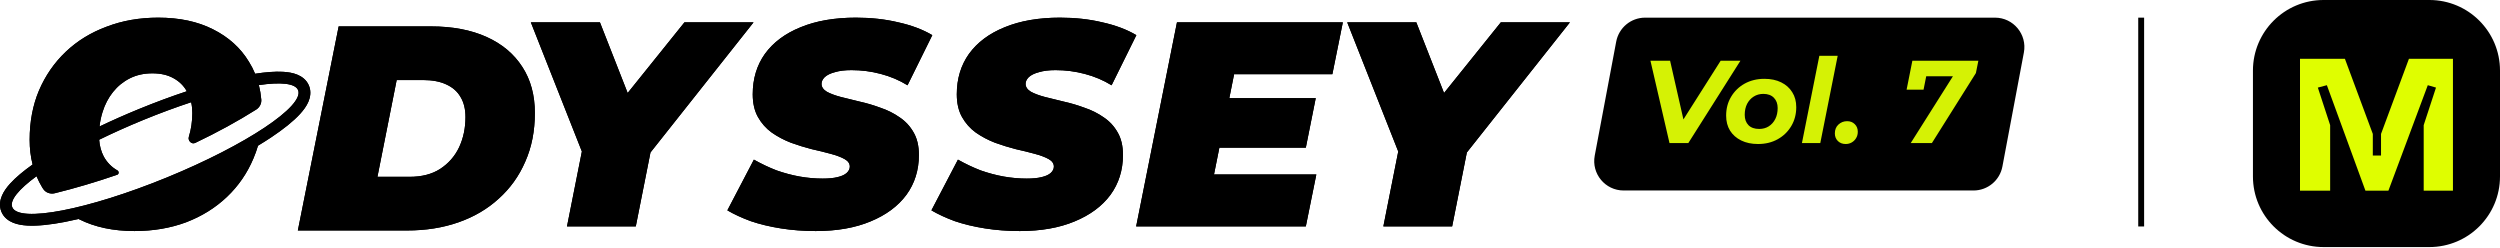
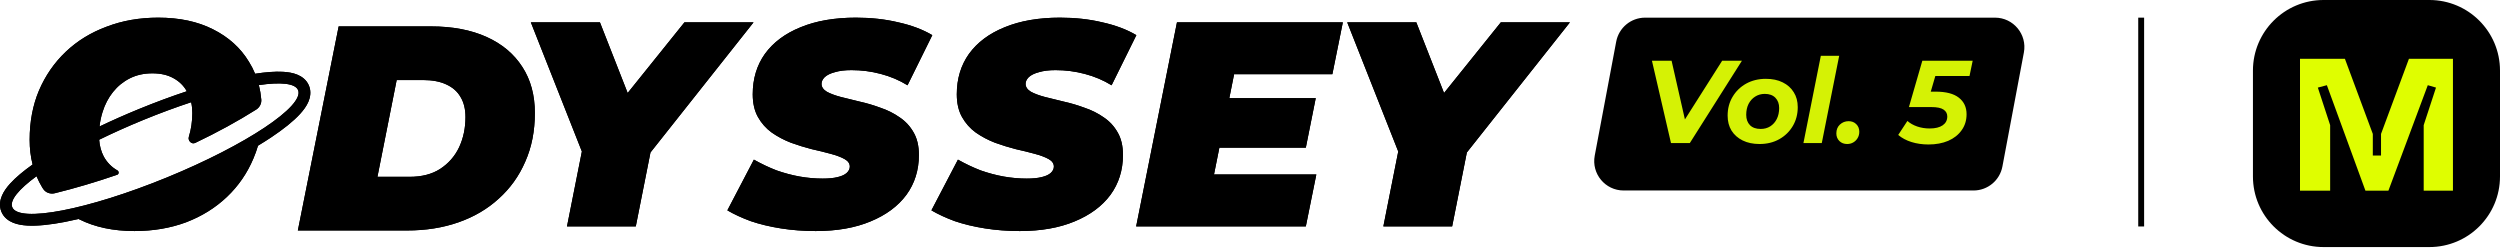
<svg xmlns="http://www.w3.org/2000/svg" width="425" height="42" viewBox="0 0 425 42" fill="none">
  <rect x="383" width="42" height="42" rx="12" fill="black" />
  <path d="M396.126 32.414H391V10H398.636L403.379 22.769V26.437H404.774V22.769L409.517 10H417V32.414H412.028V21.275L414.12 14.89L412.725 14.483L406.03 32.414H402.124L395.568 14.483L394.033 14.89L396.126 21.275V32.414Z" fill="#DFFE00" />
  <path fill-rule="evenodd" clip-rule="evenodd" d="M138.668 39.278C136.619 39.278 134.653 39.13 132.77 38.832C130.887 38.535 129.168 38.122 127.616 37.593C126.096 37.032 124.774 36.42 123.651 35.76L128.161 27.136C129.449 27.863 130.738 28.474 132.026 28.97C133.348 29.432 134.653 29.779 135.942 30.011C137.263 30.242 138.568 30.358 139.857 30.358C140.881 30.358 141.724 30.275 142.385 30.11C143.078 29.945 143.591 29.713 143.921 29.416C144.284 29.085 144.466 28.722 144.466 28.326C144.466 27.797 144.169 27.367 143.574 27.037C142.979 26.706 142.186 26.409 141.195 26.145C140.237 25.881 139.163 25.616 137.974 25.352C136.817 25.055 135.644 24.691 134.455 24.262C133.265 23.799 132.175 23.221 131.184 22.527C130.226 21.833 129.449 20.957 128.855 19.9C128.26 18.843 127.962 17.554 127.962 16.035C127.962 13.391 128.656 11.095 130.044 9.146C131.465 7.196 133.48 5.693 136.09 4.636C138.734 3.545 141.873 3 145.507 3C148.084 3 150.48 3.264 152.693 3.793C154.94 4.289 156.873 5.015 158.492 5.974L154.279 14.498C152.892 13.639 151.372 12.995 149.72 12.565C148.101 12.136 146.449 11.921 144.764 11.921C143.64 11.921 142.699 12.037 141.939 12.268C141.179 12.466 140.6 12.747 140.204 13.11C139.841 13.474 139.659 13.854 139.659 14.25C139.659 14.779 139.956 15.225 140.551 15.588C141.146 15.919 141.939 16.216 142.93 16.48C143.921 16.712 144.995 16.976 146.151 17.273C147.341 17.538 148.514 17.885 149.67 18.314C150.86 18.711 151.95 19.256 152.941 19.95C153.932 20.611 154.725 21.47 155.32 22.527C155.915 23.551 156.212 24.823 156.212 26.343C156.212 28.92 155.502 31.183 154.081 33.133C152.66 35.049 150.628 36.553 147.985 37.643C145.375 38.733 142.269 39.278 138.668 39.278ZM167.46 38.832C169.344 39.13 171.31 39.278 173.358 39.278C176.959 39.278 180.065 38.733 182.675 37.643C185.319 36.553 187.351 35.049 188.771 33.133C190.192 31.183 190.903 28.92 190.903 26.343C190.903 24.823 190.605 23.551 190.01 22.527C189.416 21.47 188.623 20.611 187.632 19.95C186.64 19.256 185.55 18.711 184.361 18.314C183.204 17.885 182.031 17.538 180.842 17.273C179.685 16.976 178.611 16.712 177.62 16.48C176.629 16.216 175.836 15.919 175.241 15.588C174.647 15.225 174.349 14.779 174.349 14.25C174.349 13.854 174.531 13.474 174.894 13.11C175.291 12.747 175.869 12.466 176.629 12.268C177.389 12.037 178.331 11.921 179.454 11.921C181.139 11.921 182.791 12.136 184.41 12.565C186.062 12.995 187.582 13.639 188.97 14.498L193.182 5.974C191.563 5.015 189.63 4.289 187.384 3.793C185.17 3.264 182.775 3 180.197 3C176.563 3 173.424 3.545 170.781 4.636C168.171 5.693 166.155 7.196 164.735 9.146C163.347 11.095 162.653 13.391 162.653 16.035C162.653 17.554 162.95 18.843 163.545 19.9C164.14 20.957 164.916 21.833 165.874 22.527C166.866 23.221 167.956 23.799 169.145 24.262C170.335 24.691 171.508 25.055 172.664 25.352C173.854 25.616 174.927 25.881 175.886 26.145C176.877 26.409 177.67 26.706 178.265 27.037C178.859 27.367 179.157 27.797 179.157 28.326C179.157 28.722 178.975 29.085 178.611 29.416C178.281 29.713 177.769 29.945 177.075 30.11C176.414 30.275 175.572 30.358 174.548 30.358C173.259 30.358 171.954 30.242 170.632 30.011C169.344 29.779 168.039 29.432 166.717 28.97C165.428 28.474 164.14 27.863 162.851 27.136L158.341 35.76C159.465 36.42 160.786 37.032 162.306 37.593C163.859 38.122 165.577 38.535 167.46 38.832ZM206.379 29.664L207.294 25.104H221.991L223.676 16.679H208.984L209.799 12.615H226.501L228.285 3.793H200.085L193.146 38.486H221.991L223.775 29.664H206.379ZM235.171 38.486L237.701 25.751L229.025 3.793H240.771L245.486 15.809L255.144 3.793H266.89L249.364 25.917L246.867 38.486H235.171ZM98.919 25.751L96.389 38.486H108.085L110.582 25.917L128.107 3.793H116.362L106.703 15.809L101.989 3.793H90.243L98.919 25.751ZM50.634 39.18L57.572 4.487H73.234C76.901 4.487 80.056 5.082 82.7 6.271C85.343 7.461 87.375 9.162 88.796 11.376C90.216 13.557 90.927 16.167 90.927 19.207C90.927 22.279 90.382 25.038 89.291 27.483C88.234 29.928 86.731 32.026 84.781 33.777C82.865 35.529 80.585 36.867 77.942 37.792C75.299 38.717 72.391 39.18 69.219 39.18H50.634ZM64.164 30.06H69.616C71.697 30.06 73.432 29.614 74.82 28.722C76.24 27.797 77.314 26.575 78.041 25.055C78.768 23.502 79.131 21.784 79.131 19.901C79.131 18.546 78.85 17.406 78.289 16.481C77.76 15.556 76.951 14.845 75.86 14.35C74.803 13.854 73.481 13.606 71.895 13.606H67.435L64.164 30.06ZM9.322 32.848C8.57 33.033 7.772 32.764 7.345 32.117C7.286 32.027 7.227 31.936 7.17 31.845C6.802 31.238 6.482 30.608 6.21 29.954C3.187 32.172 1.608 34.066 2.084 35.228C3.19 37.928 14.964 35.661 28.383 30.164C41.801 24.667 51.783 18.023 50.677 15.323C50.199 14.158 47.734 13.918 44.006 14.464C44.206 15.25 44.343 16.066 44.419 16.914C44.481 17.606 44.129 18.263 43.541 18.634C40.462 20.576 36.975 22.489 33.171 24.302C32.571 24.588 31.899 23.904 32.099 23.27C32.495 21.982 32.694 20.627 32.694 19.207C32.694 18.555 32.629 17.945 32.498 17.378C29.919 18.229 27.184 19.238 24.378 20.387C21.716 21.477 19.19 22.613 16.858 23.754C16.935 24.801 17.191 25.746 17.627 26.591C18.189 27.615 18.965 28.408 19.956 28.97C20.249 29.13 20.239 29.597 19.924 29.706C16.291 30.96 12.733 32.008 9.322 32.848ZM23.62 18.536C21.275 19.497 19.028 20.494 16.918 21.503C17.011 20.656 17.181 19.841 17.429 19.058C17.825 17.769 18.42 16.629 19.213 15.638C20.006 14.647 20.964 13.87 22.087 13.309C23.211 12.747 24.483 12.466 25.904 12.466C27.324 12.466 28.53 12.747 29.522 13.309C30.488 13.839 31.234 14.575 31.759 15.516C29.161 16.376 26.422 17.389 23.62 18.536ZM42.308 10.484C42.72 11.139 43.074 11.824 43.369 12.537C45.166 12.258 46.774 12.132 48.098 12.205C48.946 12.252 49.795 12.386 50.536 12.689C51.282 12.994 52.115 13.559 52.527 14.565C52.94 15.571 52.742 16.558 52.425 17.299C52.109 18.034 51.598 18.725 51.026 19.354C49.876 20.618 48.158 21.98 46.085 23.36C45.391 23.821 44.648 24.291 43.86 24.767C43.642 25.511 43.383 26.234 43.081 26.937C42.024 29.448 40.521 31.628 38.571 33.479C36.622 35.329 34.309 36.766 31.633 37.79C28.956 38.782 26.032 39.277 22.86 39.277C19.259 39.277 16.137 38.617 13.493 37.295C13.448 37.272 13.403 37.249 13.358 37.226C12.538 37.419 11.749 37.588 10.995 37.734C8.549 38.205 6.37 38.44 4.663 38.346C3.814 38.299 2.965 38.165 2.224 37.862C1.478 37.557 0.646 36.993 0.233 35.986C-0.179 34.98 0.018 33.993 0.336 33.252C0.652 32.517 1.163 31.826 1.734 31.198C2.668 30.171 3.977 29.08 5.546 27.967C5.208 26.649 5.039 25.249 5.039 23.766C5.039 20.693 5.567 17.901 6.625 15.39C7.715 12.846 9.235 10.649 11.184 8.799C13.133 6.949 15.446 5.528 18.123 4.537C20.799 3.512 23.723 3 26.895 3C30.496 3 33.602 3.661 36.212 4.983C38.855 6.304 40.888 8.138 42.308 10.484Z" fill="black" />
  <path d="M274.755 7.075C275.2 4.712 277.264 3 279.668 3L339.146 3C342.279 3 344.64 5.847 344.06 8.925L340.409 28.309C339.964 30.672 337.9 32.384 335.496 32.384H276.018C272.886 32.384 270.524 29.536 271.104 26.458L274.755 7.075Z" fill="black" />
-   <path d="M283.815 24.321L280.575 10.321H283.915L286.735 22.741H284.635L292.515 10.321H295.875L287.015 24.321H283.815ZM298.863 24.481C297.77 24.481 296.816 24.281 296.003 23.881C295.19 23.481 294.556 22.921 294.103 22.201C293.663 21.481 293.443 20.635 293.443 19.661C293.443 18.461 293.723 17.395 294.283 16.461C294.843 15.515 295.61 14.768 296.583 14.221C297.57 13.675 298.69 13.401 299.943 13.401C301.05 13.401 302.003 13.601 302.803 14.001C303.616 14.401 304.243 14.961 304.683 15.681C305.136 16.388 305.363 17.235 305.363 18.221C305.363 19.408 305.083 20.475 304.523 21.421C303.963 22.368 303.196 23.115 302.223 23.661C301.25 24.208 300.13 24.481 298.863 24.481ZM299.063 21.921C299.676 21.921 300.216 21.775 300.683 21.481C301.163 21.175 301.536 20.755 301.803 20.221C302.07 19.688 302.203 19.068 302.203 18.361C302.203 17.641 301.99 17.061 301.563 16.621C301.136 16.181 300.536 15.961 299.763 15.961C299.15 15.961 298.603 16.115 298.123 16.421C297.656 16.715 297.283 17.128 297.003 17.661C296.736 18.195 296.603 18.815 296.603 19.521C296.603 20.255 296.816 20.841 297.243 21.281C297.67 21.708 298.276 21.921 299.063 21.921ZM306.329 24.321L309.289 9.481H312.409L309.449 24.321H306.329ZM313.765 24.481C313.231 24.481 312.791 24.315 312.445 23.981C312.098 23.635 311.925 23.201 311.925 22.681C311.925 22.055 312.125 21.555 312.525 21.181C312.938 20.795 313.431 20.601 314.005 20.601C314.538 20.601 314.971 20.768 315.305 21.101C315.651 21.435 315.825 21.868 315.825 22.401C315.825 22.815 315.725 23.181 315.525 23.501C315.338 23.808 315.091 24.048 314.785 24.221C314.478 24.395 314.138 24.481 313.765 24.481ZM324.823 24.321L332.883 11.561L333.563 12.961H326.023L327.763 11.441L327.003 15.241H324.123L325.103 10.321H336.323L335.903 12.421L328.423 24.321H324.823Z" fill="#D5F205" />
+   <path d="M284.069 24.321L280.829 10.321H284.169L286.989 22.741H284.889L292.769 10.321H296.129L287.269 24.321H284.069ZM299.117 24.481C298.024 24.481 297.07 24.281 296.257 23.881C295.444 23.481 294.81 22.921 294.357 22.201C293.917 21.481 293.697 20.635 293.697 19.661C293.697 18.461 293.977 17.395 294.537 16.461C295.097 15.515 295.864 14.768 296.837 14.221C297.824 13.675 298.944 13.401 300.197 13.401C301.304 13.401 302.257 13.601 303.057 14.001C303.87 14.401 304.497 14.961 304.937 15.681C305.39 16.388 305.617 17.235 305.617 18.221C305.617 19.408 305.337 20.475 304.777 21.421C304.217 22.368 303.45 23.115 302.477 23.661C301.504 24.208 300.384 24.481 299.117 24.481ZM299.317 21.921C299.93 21.921 300.47 21.775 300.937 21.481C301.417 21.175 301.79 20.755 302.057 20.221C302.324 19.688 302.457 19.068 302.457 18.361C302.457 17.641 302.244 17.061 301.817 16.621C301.39 16.181 300.79 15.961 300.017 15.961C299.404 15.961 298.857 16.115 298.377 16.421C297.91 16.715 297.537 17.128 297.257 17.661C296.99 18.195 296.857 18.815 296.857 19.521C296.857 20.255 297.07 20.841 297.497 21.281C297.924 21.708 298.53 21.921 299.317 21.921ZM306.583 24.321L309.543 9.481H312.663L309.703 24.321H306.583ZM314.019 24.481C313.485 24.481 313.045 24.315 312.699 23.981C312.352 23.635 312.179 23.201 312.179 22.681C312.179 22.055 312.379 21.555 312.779 21.181C313.192 20.795 313.685 20.601 314.259 20.601C314.792 20.601 315.225 20.768 315.559 21.101C315.905 21.435 316.079 21.868 316.079 22.401C316.079 22.815 315.979 23.181 315.779 23.501C315.592 23.808 315.345 24.048 315.039 24.221C314.732 24.395 314.392 24.481 314.019 24.481ZM327.837 24.561C326.797 24.561 325.83 24.421 324.937 24.141C324.057 23.861 323.31 23.461 322.697 22.941L324.257 20.561C324.71 20.961 325.264 21.275 325.917 21.501C326.584 21.728 327.29 21.841 328.037 21.841C328.997 21.841 329.737 21.661 330.257 21.301C330.777 20.941 331.037 20.441 331.037 19.801C331.037 19.308 330.83 18.921 330.417 18.641C330.004 18.348 329.304 18.201 328.317 18.201H324.517L326.797 10.321H335.357L334.817 12.921H327.437L329.437 11.441L327.797 17.061L326.397 15.581H329.077C330.824 15.581 332.13 15.921 332.997 16.601C333.877 17.281 334.317 18.221 334.317 19.421C334.317 20.461 334.037 21.368 333.477 22.141C332.93 22.915 332.17 23.515 331.197 23.941C330.224 24.355 329.104 24.561 327.837 24.561Z" fill="#D5F205" />
  <path d="M364 3V38.5" stroke="black" />
  <path fill-rule="evenodd" clip-rule="evenodd" d="M138.668 39.278C136.619 39.278 134.653 39.13 132.77 38.832C130.887 38.535 129.168 38.122 127.616 37.593C126.096 37.032 124.774 36.42 123.651 35.76L128.161 27.136C129.449 27.863 130.738 28.474 132.026 28.97C133.348 29.432 134.653 29.779 135.942 30.011C137.263 30.242 138.568 30.358 139.857 30.358C140.881 30.358 141.724 30.275 142.385 30.11C143.078 29.945 143.591 29.713 143.921 29.416C144.284 29.085 144.466 28.722 144.466 28.326C144.466 27.797 144.169 27.367 143.574 27.037C142.979 26.706 142.186 26.409 141.195 26.145C140.237 25.881 139.163 25.616 137.974 25.352C136.817 25.055 135.644 24.691 134.455 24.262C133.265 23.799 132.175 23.221 131.184 22.527C130.226 21.833 129.449 20.957 128.855 19.9C128.26 18.843 127.962 17.554 127.962 16.035C127.962 13.391 128.656 11.095 130.044 9.146C131.465 7.196 133.48 5.693 136.09 4.636C138.734 3.545 141.873 3 145.507 3C148.084 3 150.48 3.264 152.693 3.793C154.94 4.289 156.873 5.015 158.492 5.974L154.279 14.498C152.892 13.639 151.372 12.995 149.72 12.565C148.101 12.136 146.449 11.921 144.764 11.921C143.64 11.921 142.699 12.037 141.939 12.268C141.179 12.466 140.6 12.747 140.204 13.11C139.841 13.474 139.659 13.854 139.659 14.25C139.659 14.779 139.956 15.225 140.551 15.588C141.146 15.919 141.939 16.216 142.93 16.48C143.921 16.712 144.995 16.976 146.151 17.273C147.341 17.538 148.514 17.885 149.67 18.314C150.86 18.711 151.95 19.256 152.941 19.95C153.932 20.611 154.725 21.47 155.32 22.527C155.915 23.551 156.212 24.823 156.212 26.343C156.212 28.92 155.502 31.183 154.081 33.133C152.66 35.049 150.628 36.553 147.985 37.643C145.375 38.733 142.269 39.278 138.668 39.278ZM167.46 38.832C169.344 39.13 171.31 39.278 173.358 39.278C176.959 39.278 180.065 38.733 182.675 37.643C185.319 36.553 187.351 35.049 188.771 33.133C190.192 31.183 190.903 28.92 190.903 26.343C190.903 24.823 190.605 23.551 190.01 22.527C189.416 21.47 188.623 20.611 187.632 19.95C186.64 19.256 185.55 18.711 184.361 18.314C183.204 17.885 182.031 17.538 180.842 17.273C179.685 16.976 178.611 16.712 177.62 16.48C176.629 16.216 175.836 15.919 175.241 15.588C174.647 15.225 174.349 14.779 174.349 14.25C174.349 13.854 174.531 13.474 174.894 13.11C175.291 12.747 175.869 12.466 176.629 12.268C177.389 12.037 178.331 11.921 179.454 11.921C181.139 11.921 182.791 12.136 184.41 12.565C186.062 12.995 187.582 13.639 188.97 14.498L193.182 5.974C191.563 5.015 189.63 4.289 187.384 3.793C185.17 3.264 182.775 3 180.197 3C176.563 3 173.424 3.545 170.781 4.636C168.171 5.693 166.155 7.196 164.735 9.146C163.347 11.095 162.653 13.391 162.653 16.035C162.653 17.554 162.95 18.843 163.545 19.9C164.14 20.957 164.916 21.833 165.874 22.527C166.866 23.221 167.956 23.799 169.145 24.262C170.335 24.691 171.508 25.055 172.664 25.352C173.854 25.616 174.927 25.881 175.886 26.145C176.877 26.409 177.67 26.706 178.265 27.037C178.859 27.367 179.157 27.797 179.157 28.326C179.157 28.722 178.975 29.085 178.611 29.416C178.281 29.713 177.769 29.945 177.075 30.11C176.414 30.275 175.572 30.358 174.548 30.358C173.259 30.358 171.954 30.242 170.632 30.011C169.344 29.779 168.039 29.432 166.717 28.97C165.428 28.474 164.14 27.863 162.851 27.136L158.341 35.76C159.465 36.42 160.786 37.032 162.306 37.593C163.859 38.122 165.577 38.535 167.46 38.832ZM206.379 29.664L207.294 25.104H221.991L223.676 16.679H208.984L209.799 12.615H226.501L228.285 3.793H200.085L193.146 38.486H221.991L223.775 29.664H206.379ZM235.171 38.486L237.701 25.751L229.025 3.793H240.771L245.486 15.809L255.144 3.793H266.89L249.364 25.917L246.867 38.486H235.171ZM98.919 25.751L96.389 38.486H108.085L110.582 25.917L128.107 3.793H116.362L106.703 15.809L101.989 3.793H90.243L98.919 25.751ZM50.634 39.18L57.572 4.487H73.234C76.901 4.487 80.056 5.082 82.7 6.271C85.343 7.461 87.375 9.162 88.796 11.376C90.216 13.557 90.927 16.167 90.927 19.207C90.927 22.279 90.382 25.038 89.291 27.483C88.234 29.928 86.731 32.026 84.781 33.777C82.865 35.529 80.585 36.867 77.942 37.792C75.299 38.717 72.391 39.18 69.219 39.18H50.634ZM64.164 30.06H69.616C71.697 30.06 73.432 29.614 74.82 28.722C76.24 27.797 77.314 26.575 78.041 25.055C78.768 23.502 79.131 21.784 79.131 19.901C79.131 18.546 78.85 17.406 78.289 16.481C77.76 15.556 76.951 14.845 75.86 14.35C74.803 13.854 73.481 13.606 71.895 13.606H67.435L64.164 30.06ZM9.322 32.848C8.57 33.033 7.772 32.764 7.345 32.117C7.286 32.027 7.227 31.936 7.17 31.845C6.802 31.238 6.482 30.608 6.21 29.954C3.187 32.172 1.608 34.066 2.084 35.228C3.19 37.928 14.964 35.661 28.383 30.164C41.801 24.667 51.783 18.023 50.677 15.323C50.199 14.158 47.734 13.918 44.006 14.464C44.206 15.25 44.343 16.066 44.419 16.914C44.481 17.606 44.129 18.263 43.541 18.634C40.462 20.576 36.975 22.489 33.171 24.302C32.571 24.588 31.899 23.904 32.099 23.27C32.495 21.982 32.694 20.627 32.694 19.207C32.694 18.555 32.629 17.945 32.498 17.378C29.919 18.229 27.184 19.238 24.378 20.387C21.716 21.477 19.19 22.613 16.858 23.754C16.935 24.801 17.191 25.746 17.627 26.591C18.189 27.615 18.965 28.408 19.956 28.97C20.249 29.13 20.239 29.597 19.924 29.706C16.291 30.96 12.733 32.008 9.322 32.848ZM23.62 18.536C21.275 19.497 19.028 20.494 16.918 21.503C17.011 20.656 17.181 19.841 17.429 19.058C17.825 17.769 18.42 16.629 19.213 15.638C20.006 14.647 20.964 13.87 22.087 13.309C23.211 12.747 24.483 12.466 25.904 12.466C27.324 12.466 28.53 12.747 29.522 13.309C30.488 13.839 31.234 14.575 31.759 15.516C29.161 16.376 26.422 17.389 23.62 18.536ZM42.308 10.484C42.72 11.139 43.074 11.824 43.369 12.537C45.166 12.258 46.774 12.132 48.098 12.205C48.946 12.252 49.795 12.386 50.536 12.689C51.282 12.994 52.115 13.559 52.527 14.565C52.94 15.571 52.742 16.558 52.425 17.299C52.109 18.034 51.598 18.725 51.026 19.354C49.876 20.618 48.158 21.98 46.085 23.36C45.391 23.821 44.648 24.291 43.86 24.767C43.642 25.511 43.383 26.234 43.081 26.937C42.024 29.448 40.521 31.628 38.571 33.479C36.622 35.329 34.309 36.766 31.633 37.79C28.956 38.782 26.032 39.277 22.86 39.277C19.259 39.277 16.137 38.617 13.493 37.295C13.448 37.272 13.403 37.249 13.358 37.226C12.538 37.419 11.749 37.588 10.995 37.734C8.549 38.205 6.37 38.44 4.663 38.346C3.814 38.299 2.965 38.165 2.224 37.862C1.478 37.557 0.646 36.993 0.233 35.986C-0.179 34.98 0.018 33.993 0.336 33.252C0.652 32.517 1.163 31.826 1.734 31.198C2.668 30.171 3.977 29.08 5.546 27.967C5.208 26.649 5.039 25.249 5.039 23.766C5.039 20.693 5.567 17.901 6.625 15.39C7.715 12.846 9.235 10.649 11.184 8.799C13.133 6.949 15.446 5.528 18.123 4.537C20.799 3.512 23.723 3 26.895 3C30.496 3 33.602 3.661 36.212 4.983C38.855 6.304 40.888 8.138 42.308 10.484Z" fill="black" />
</svg>
